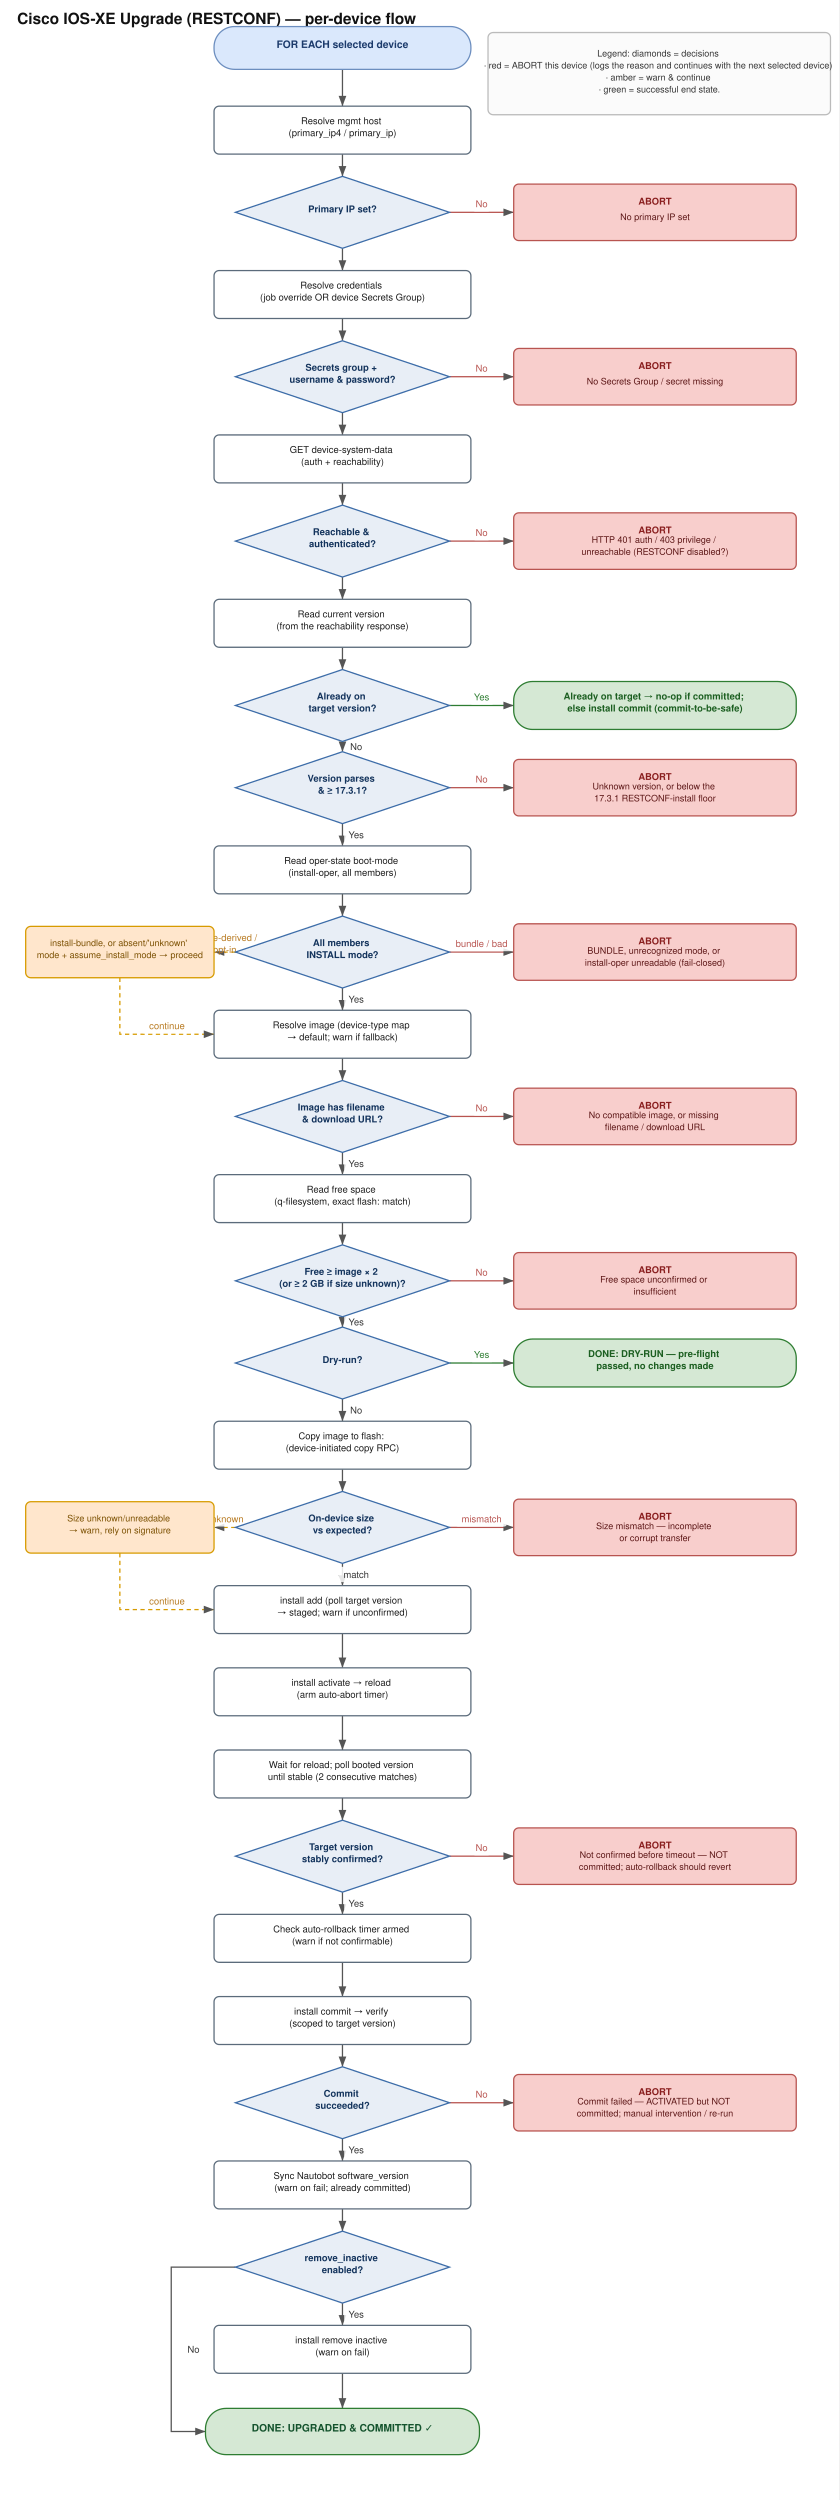
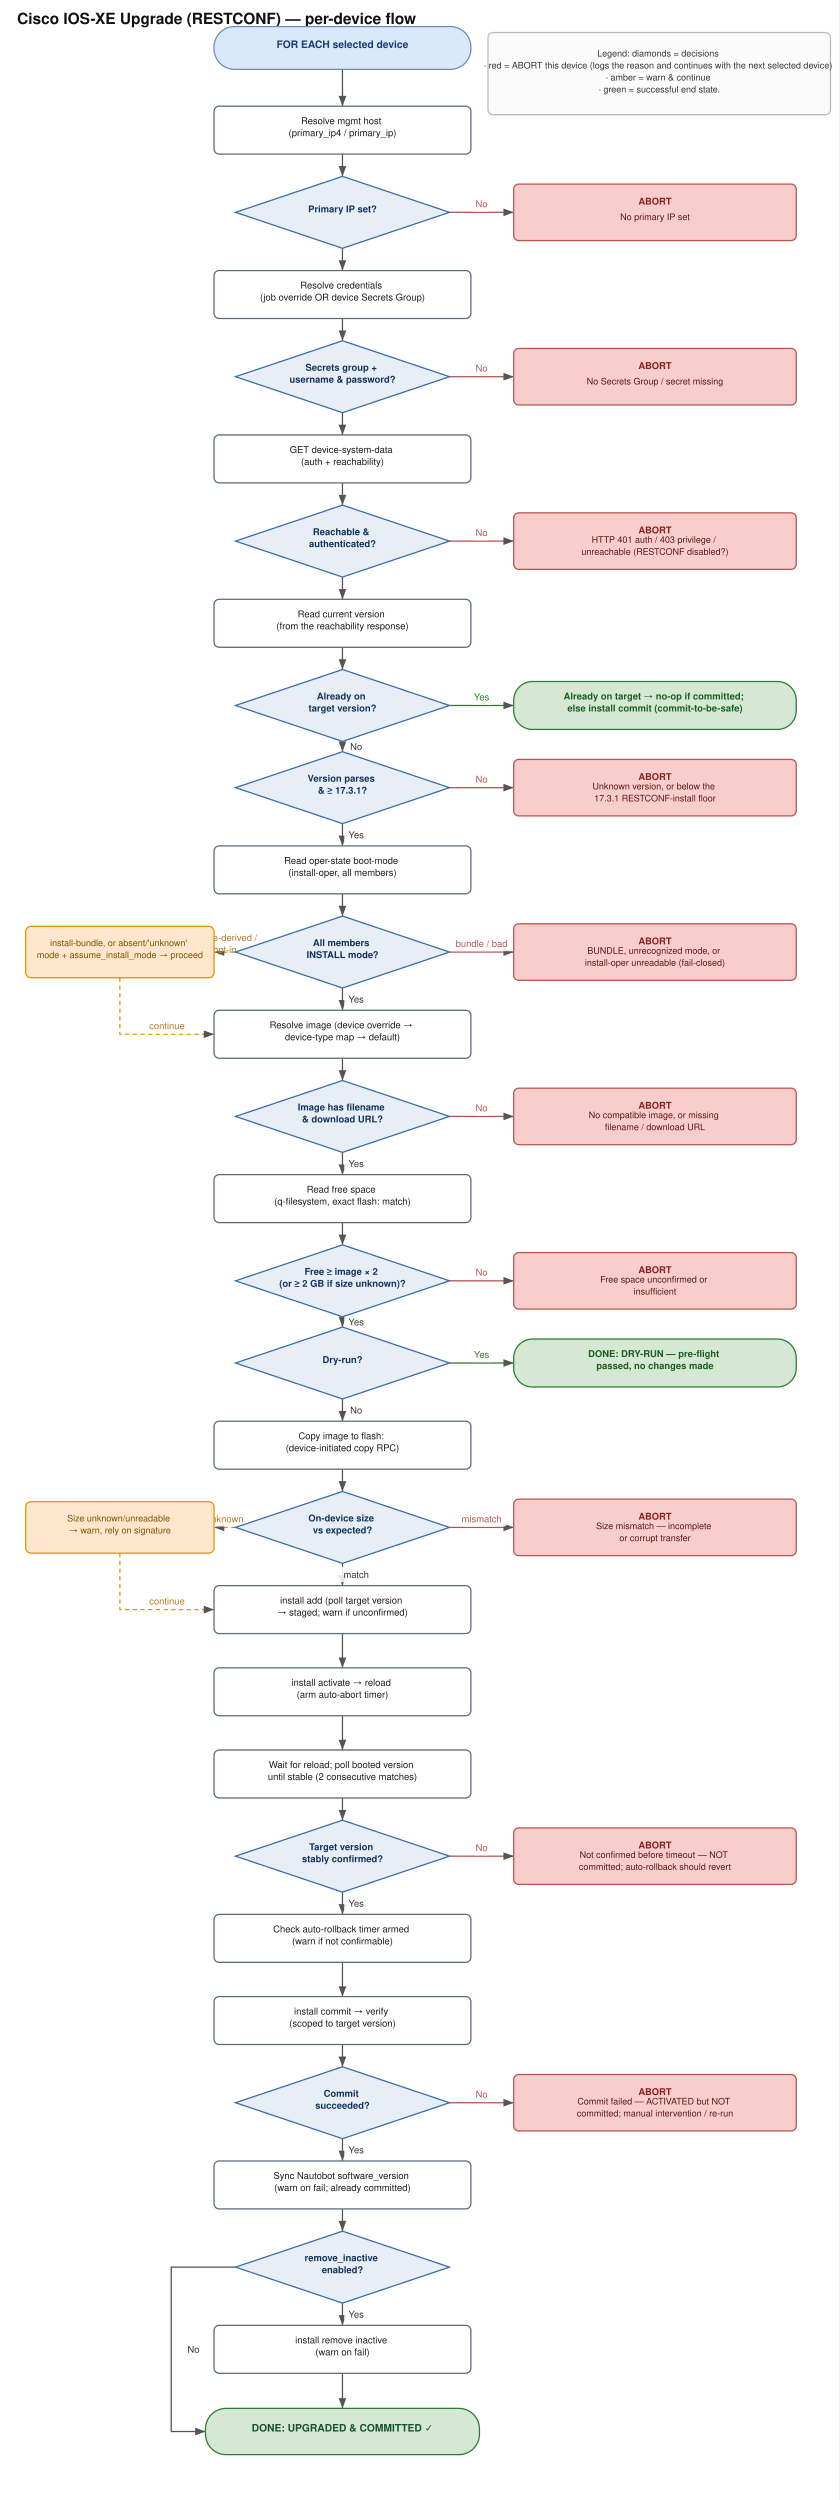
<svg xmlns="http://www.w3.org/2000/svg" viewBox="0 0 980 2920" width="980" height="2920" font-family="Helvetica,Arial,sans-serif">
  <defs>
    <marker id="arrow" markerWidth="10" markerHeight="10" refX="8" refY="3" orient="auto" markerUnits="strokeWidth">
      <path d="M0,0 L8,3 L0,6 z" fill="#555" />
    </marker>
  </defs>
  <rect x="0" y="0" width="980" height="2920" fill="#ffffff" />
  <text x="20" y="28" font-size="18" font-weight="bold" fill="#111">Cisco IOS-XE Upgrade (RESTCONF) — per-device flow</text>
  <rect x="570" y="38" width="400" height="96" rx="6" ry="6" fill="#fbfbfb" stroke="#bbb" stroke-width="1.5" />
  <text x="770" y="66" text-anchor="middle" font-family="Helvetica,Arial,sans-serif" font-size="10.5" fill="#333">
    <tspan x="770" dy="0">Legend:  diamonds = decisions</tspan>
    <tspan x="770" dy="14">· red = ABORT this device (logs the reason and continues with the next selected device)</tspan>
    <tspan x="770" dy="14">· amber = warn &amp; continue</tspan>
    <tspan x="770" dy="14">· green = successful end state.</tspan>
  </text>
  <path d="M 400 81 L 400 124" fill="none" stroke="#555" stroke-width="1.5" marker-end="url(#arrow)" />
  <path d="M 400 180 L 400 206" fill="none" stroke="#555" stroke-width="1.5" marker-end="url(#arrow)" />
  <path d="M 400 290 L 400 316" fill="none" stroke="#555" stroke-width="1.5" marker-end="url(#arrow)" />
  <path d="M 400 372 L 400 398" fill="none" stroke="#555" stroke-width="1.5" marker-end="url(#arrow)" />
  <path d="M 400 482 L 400 508" fill="none" stroke="#555" stroke-width="1.5" marker-end="url(#arrow)" />
  <path d="M 400 564 L 400 590" fill="none" stroke="#555" stroke-width="1.5" marker-end="url(#arrow)" />
  <path d="M 400 674 L 400 700" fill="none" stroke="#555" stroke-width="1.5" marker-end="url(#arrow)" />
  <path d="M 400 756 L 400 782" fill="none" stroke="#555" stroke-width="1.5" marker-end="url(#arrow)" />
  <path d="M 400 866 L 400 878" fill="none" stroke="#555" stroke-width="1.5" marker-end="url(#arrow)" />
  <rect x="406" y="863" width="21" height="18" rx="3" fill="#ffffff" fill-opacity="0.85" stroke="none" />
  <text x="416" y="876" text-anchor="middle" font-family="Helvetica,Arial,sans-serif" font-size="11" fill="#333">
    <tspan x="416" dy="0">No</tspan>
  </text>
  <path d="M 400 962 L 400 988" fill="none" stroke="#555" stroke-width="1.5" marker-end="url(#arrow)" />
  <rect x="402" y="966" width="28" height="18" rx="3" fill="#ffffff" fill-opacity="0.85" stroke="none" />
  <text x="416" y="979" text-anchor="middle" font-family="Helvetica,Arial,sans-serif" font-size="11" fill="#333">
    <tspan x="416" dy="0">Yes</tspan>
  </text>
  <path d="M 400 1044 L 400 1070" fill="none" stroke="#555" stroke-width="1.5" marker-end="url(#arrow)" />
  <path d="M 400 1154 L 400 1180" fill="none" stroke="#555" stroke-width="1.5" marker-end="url(#arrow)" />
  <rect x="402" y="1158" width="28" height="18" rx="3" fill="#ffffff" fill-opacity="0.85" stroke="none" />
  <text x="416" y="1171" text-anchor="middle" font-family="Helvetica,Arial,sans-serif" font-size="11" fill="#333">
    <tspan x="416" dy="0">Yes</tspan>
  </text>
  <path d="M 400 1236 L 400 1262" fill="none" stroke="#555" stroke-width="1.5" marker-end="url(#arrow)" />
  <path d="M 400 1346 L 400 1372" fill="none" stroke="#555" stroke-width="1.5" marker-end="url(#arrow)" />
  <rect x="402" y="1350" width="28" height="18" rx="3" fill="#ffffff" fill-opacity="0.85" stroke="none" />
  <text x="416" y="1363" text-anchor="middle" font-family="Helvetica,Arial,sans-serif" font-size="11" fill="#333">
    <tspan x="416" dy="0">Yes</tspan>
  </text>
  <path d="M 400 1428 L 400 1454" fill="none" stroke="#555" stroke-width="1.5" marker-end="url(#arrow)" />
  <path d="M 400 1538 L 400 1550" fill="none" stroke="#555" stroke-width="1.5" marker-end="url(#arrow)" />
  <rect x="402" y="1535" width="28" height="18" rx="3" fill="#ffffff" fill-opacity="0.85" stroke="none" />
  <text x="416" y="1548" text-anchor="middle" font-family="Helvetica,Arial,sans-serif" font-size="11" fill="#333">
    <tspan x="416" dy="0">Yes</tspan>
  </text>
  <path d="M 400 1634 L 400 1660" fill="none" stroke="#555" stroke-width="1.5" marker-end="url(#arrow)" />
  <rect x="406" y="1638" width="21" height="18" rx="3" fill="#ffffff" fill-opacity="0.85" stroke="none" />
  <text x="416" y="1651" text-anchor="middle" font-family="Helvetica,Arial,sans-serif" font-size="11" fill="#333">
    <tspan x="416" dy="0">No</tspan>
  </text>
  <path d="M 400 1716 L 400 1742" fill="none" stroke="#555" stroke-width="1.5" marker-end="url(#arrow)" />
  <path d="M 400 1826 L 400 1852" fill="none" stroke="#555" stroke-width="1.5" marker-end="url(#arrow)" />
  <rect x="396" y="1830" width="40" height="18" rx="3" fill="#ffffff" fill-opacity="0.85" stroke="none" />
  <text x="416" y="1843" text-anchor="middle" font-family="Helvetica,Arial,sans-serif" font-size="11" fill="#333">
    <tspan x="416" dy="0">match</tspan>
  </text>
  <path d="M 400 1908 L 400 1948" fill="none" stroke="#555" stroke-width="1.5" marker-end="url(#arrow)" />
  <path d="M 400 2004 L 400 2044" fill="none" stroke="#555" stroke-width="1.5" marker-end="url(#arrow)" />
  <path d="M 400 2100 L 400 2126" fill="none" stroke="#555" stroke-width="1.5" marker-end="url(#arrow)" />
  <path d="M 400 2210 L 400 2236" fill="none" stroke="#555" stroke-width="1.5" marker-end="url(#arrow)" />
  <rect x="402" y="2214" width="28" height="18" rx="3" fill="#ffffff" fill-opacity="0.85" stroke="none" />
  <text x="416" y="2227" text-anchor="middle" font-family="Helvetica,Arial,sans-serif" font-size="11" fill="#333">
    <tspan x="416" dy="0">Yes</tspan>
  </text>
  <path d="M 400 2292 L 400 2332" fill="none" stroke="#555" stroke-width="1.5" marker-end="url(#arrow)" />
  <path d="M 400 2388 L 400 2414" fill="none" stroke="#555" stroke-width="1.5" marker-end="url(#arrow)" />
  <path d="M 400 2498 L 400 2524" fill="none" stroke="#555" stroke-width="1.5" marker-end="url(#arrow)" />
  <rect x="402" y="2502" width="28" height="18" rx="3" fill="#ffffff" fill-opacity="0.85" stroke="none" />
  <text x="416" y="2515" text-anchor="middle" font-family="Helvetica,Arial,sans-serif" font-size="11" fill="#333">
    <tspan x="416" dy="0">Yes</tspan>
  </text>
  <path d="M 400 2580 L 400 2606" fill="none" stroke="#555" stroke-width="1.5" marker-end="url(#arrow)" />
  <path d="M 400 2690 L 400 2716" fill="none" stroke="#555" stroke-width="1.5" marker-end="url(#arrow)" />
  <rect x="402" y="2694" width="28" height="18" rx="3" fill="#ffffff" fill-opacity="0.85" stroke="none" />
  <text x="416" y="2707" text-anchor="middle" font-family="Helvetica,Arial,sans-serif" font-size="11" fill="#333">
    <tspan x="416" dy="0">Yes</tspan>
  </text>
  <path d="M 400 2772 L 400 2813" fill="none" stroke="#555" stroke-width="1.5" marker-end="url(#arrow)" />
  <path d="M 275 2648 L 200 2648 L 200 2840 L 240 2840" fill="none" stroke="#555" stroke-width="1.5" marker-end="url(#arrow)" />
  <rect x="216" y="2735" width="21" height="18" rx="3" fill="#ffffff" fill-opacity="0.85" stroke="none" />
  <text x="226" y="2748" text-anchor="middle" font-family="Helvetica,Arial,sans-serif" font-size="11" fill="#333">
    <tspan x="226" dy="0">No</tspan>
  </text>
  <path d="M 525 248 L 600 248" fill="none" stroke="#B85450" stroke-width="1.5" marker-end="url(#arrow)" />
  <rect x="552" y="229" width="21" height="18" rx="3" fill="#ffffff" fill-opacity="0.85" stroke="none" />
  <text x="562.5" y="242" text-anchor="middle" font-family="Helvetica,Arial,sans-serif" font-size="11" fill="#B85450">
    <tspan x="562.5" dy="0">No</tspan>
  </text>
  <rect x="600" y="215" width="330" height="66" rx="6" ry="6" fill="#F8CECC" stroke="#B85450" stroke-width="1.5" />
  <text x="765.0" y="239" text-anchor="middle" font-family="Helvetica,Arial,sans-serif" font-size="11" font-weight="bold" fill="#8a1f1f">
    <tspan x="765.0" dy="0">ABORT</tspan>
  </text>
  <text x="765.0" y="257" text-anchor="middle" font-family="Helvetica,Arial,sans-serif" font-size="10.5" fill="#5b1414">
    <tspan x="765.0" dy="0">No primary IP set</tspan>
  </text>
  <path d="M 525 440 L 600 440" fill="none" stroke="#B85450" stroke-width="1.5" marker-end="url(#arrow)" />
  <rect x="552" y="421" width="21" height="18" rx="3" fill="#ffffff" fill-opacity="0.85" stroke="none" />
  <text x="562.5" y="434" text-anchor="middle" font-family="Helvetica,Arial,sans-serif" font-size="11" fill="#B85450">
    <tspan x="562.5" dy="0">No</tspan>
  </text>
  <rect x="600" y="407" width="330" height="66" rx="6" ry="6" fill="#F8CECC" stroke="#B85450" stroke-width="1.5" />
  <text x="765.0" y="431" text-anchor="middle" font-family="Helvetica,Arial,sans-serif" font-size="11" font-weight="bold" fill="#8a1f1f">
    <tspan x="765.0" dy="0">ABORT</tspan>
  </text>
  <text x="765.0" y="449" text-anchor="middle" font-family="Helvetica,Arial,sans-serif" font-size="10.5" fill="#5b1414">
    <tspan x="765.0" dy="0">No Secrets Group / secret missing</tspan>
  </text>
  <path d="M 525 632 L 600 632" fill="none" stroke="#B85450" stroke-width="1.5" marker-end="url(#arrow)" />
  <rect x="552" y="613" width="21" height="18" rx="3" fill="#ffffff" fill-opacity="0.85" stroke="none" />
  <text x="562.5" y="626" text-anchor="middle" font-family="Helvetica,Arial,sans-serif" font-size="11" fill="#B85450">
    <tspan x="562.5" dy="0">No</tspan>
  </text>
  <rect x="600" y="599" width="330" height="66" rx="6" ry="6" fill="#F8CECC" stroke="#B85450" stroke-width="1.5" />
  <text x="765.0" y="623" text-anchor="middle" font-family="Helvetica,Arial,sans-serif" font-size="11" font-weight="bold" fill="#8a1f1f">
    <tspan x="765.0" dy="0">ABORT</tspan>
  </text>
  <text x="765.0" y="634" text-anchor="middle" font-family="Helvetica,Arial,sans-serif" font-size="10.5" fill="#5b1414">
    <tspan x="765.0" dy="0">HTTP 401 auth / 403 privilege /</tspan>
    <tspan x="765.0" dy="14">unreachable (RESTCONF disabled?)</tspan>
  </text>
  <path d="M 525 824 L 600 824" fill="none" stroke="#2E7D32" stroke-width="1.5" marker-end="url(#arrow)" />
  <rect x="549" y="805" width="28" height="18" rx="3" fill="#ffffff" fill-opacity="0.85" stroke="none" />
  <text x="562.5" y="818" text-anchor="middle" font-family="Helvetica,Arial,sans-serif" font-size="11" fill="#2E7D32">
    <tspan x="562.5" dy="0">Yes</tspan>
  </text>
  <rect x="600" y="796" width="330" height="56" rx="22" ry="22" fill="#D5E8D4" stroke="#2E7D32" stroke-width="1.5" />
  <text x="765.0" y="817" text-anchor="middle" font-family="Helvetica,Arial,sans-serif" font-size="11" font-weight="bold" fill="#1b5e20">
    <tspan x="765.0" dy="0">Already on target → no-op if committed;</tspan>
    <tspan x="765.0" dy="14">else install commit (commit-to-be-safe)</tspan>
  </text>
  <path d="M 525 920 L 600 920" fill="none" stroke="#B85450" stroke-width="1.5" marker-end="url(#arrow)" />
  <rect x="552" y="901" width="21" height="18" rx="3" fill="#ffffff" fill-opacity="0.85" stroke="none" />
  <text x="562.5" y="914" text-anchor="middle" font-family="Helvetica,Arial,sans-serif" font-size="11" fill="#B85450">
    <tspan x="562.5" dy="0">No</tspan>
  </text>
  <rect x="600" y="887" width="330" height="66" rx="6" ry="6" fill="#F8CECC" stroke="#B85450" stroke-width="1.5" />
  <text x="765.0" y="911" text-anchor="middle" font-family="Helvetica,Arial,sans-serif" font-size="11" font-weight="bold" fill="#8a1f1f">
    <tspan x="765.0" dy="0">ABORT</tspan>
  </text>
  <text x="765.0" y="922" text-anchor="middle" font-family="Helvetica,Arial,sans-serif" font-size="10.5" fill="#5b1414">
    <tspan x="765.0" dy="0">Unknown version, or below the</tspan>
    <tspan x="765.0" dy="14">17.3.1 RESTCONF-install floor</tspan>
  </text>
  <path d="M 525 1112 L 600 1112" fill="none" stroke="#B85450" stroke-width="1.5" marker-end="url(#arrow)" />
  <rect x="520" y="1093" width="86" height="18" rx="3" fill="#ffffff" fill-opacity="0.85" stroke="none" />
  <text x="562.5" y="1106" text-anchor="middle" font-family="Helvetica,Arial,sans-serif" font-size="11" fill="#B85450">
    <tspan x="562.5" dy="0">bundle / bad</tspan>
  </text>
  <rect x="600" y="1079" width="330" height="66" rx="6" ry="6" fill="#F8CECC" stroke="#B85450" stroke-width="1.5" />
  <text x="765.0" y="1103" text-anchor="middle" font-family="Helvetica,Arial,sans-serif" font-size="11" font-weight="bold" fill="#8a1f1f">
    <tspan x="765.0" dy="0">ABORT</tspan>
  </text>
  <text x="765.0" y="1114" text-anchor="middle" font-family="Helvetica,Arial,sans-serif" font-size="10.5" fill="#5b1414">
    <tspan x="765.0" dy="0">BUNDLE, unrecognized mode, or</tspan>
    <tspan x="765.0" dy="14">install-oper unreadable (fail-closed)</tspan>
  </text>
  <path d="M 275 1112 L 250 1112" fill="none" stroke="#D79B00" stroke-width="1.5" stroke-dasharray="5,4" marker-end="url(#arrow)" />
  <rect x="184" y="1093" width="158" height="18" rx="3" fill="#ffffff" fill-opacity="0.85" stroke="none" />
  <text x="262.5" y="1099" text-anchor="middle" font-family="Helvetica,Arial,sans-serif" font-size="11" fill="#B7791f">
    <tspan x="262.5" dy="0">bundle-derived /</tspan>
    <tspan x="262.5" dy="14">opt-in</tspan>
  </text>
  <rect x="30" y="1082" width="220" height="60" rx="6" ry="6" fill="#FFE6CC" stroke="#D79B00" stroke-width="1.5" />
  <text x="140.0" y="1105" text-anchor="middle" font-family="Helvetica,Arial,sans-serif" font-size="10.5" fill="#7a4f00">
    <tspan x="140.0" dy="0">install-bundle, or absent/'unknown'</tspan>
    <tspan x="140.0" dy="14">mode + assume_install_mode → proceed</tspan>
  </text>
  <path d="M 140 1142 L 140 1208 L 250 1208" fill="none" stroke="#D79B00" stroke-width="1.5" stroke-dasharray="5,4" marker-end="url(#arrow)" />
  <rect x="165" y="1189" width="60" height="18" rx="3" fill="#ffffff" fill-opacity="0.85" stroke="none" />
  <text x="195.0" y="1202" text-anchor="middle" font-family="Helvetica,Arial,sans-serif" font-size="11" fill="#B7791f">
    <tspan x="195.0" dy="0">continue</tspan>
  </text>
  <path d="M 525 1304 L 600 1304" fill="none" stroke="#B85450" stroke-width="1.5" marker-end="url(#arrow)" />
  <rect x="552" y="1285" width="21" height="18" rx="3" fill="#ffffff" fill-opacity="0.85" stroke="none" />
  <text x="562.5" y="1298" text-anchor="middle" font-family="Helvetica,Arial,sans-serif" font-size="11" fill="#B85450">
    <tspan x="562.5" dy="0">No</tspan>
  </text>
  <rect x="600" y="1271" width="330" height="66" rx="6" ry="6" fill="#F8CECC" stroke="#B85450" stroke-width="1.5" />
  <text x="765.0" y="1295" text-anchor="middle" font-family="Helvetica,Arial,sans-serif" font-size="11" font-weight="bold" fill="#8a1f1f">
    <tspan x="765.0" dy="0">ABORT</tspan>
  </text>
  <text x="765.0" y="1306" text-anchor="middle" font-family="Helvetica,Arial,sans-serif" font-size="10.5" fill="#5b1414">
    <tspan x="765.0" dy="0">No compatible image, or missing</tspan>
    <tspan x="765.0" dy="14">filename / download URL</tspan>
  </text>
  <path d="M 525 1496 L 600 1496" fill="none" stroke="#B85450" stroke-width="1.5" marker-end="url(#arrow)" />
  <rect x="552" y="1477" width="21" height="18" rx="3" fill="#ffffff" fill-opacity="0.85" stroke="none" />
  <text x="562.5" y="1490" text-anchor="middle" font-family="Helvetica,Arial,sans-serif" font-size="11" fill="#B85450">
    <tspan x="562.5" dy="0">No</tspan>
  </text>
  <rect x="600" y="1463" width="330" height="66" rx="6" ry="6" fill="#F8CECC" stroke="#B85450" stroke-width="1.5" />
  <text x="765.0" y="1487" text-anchor="middle" font-family="Helvetica,Arial,sans-serif" font-size="11" font-weight="bold" fill="#8a1f1f">
    <tspan x="765.0" dy="0">ABORT</tspan>
  </text>
  <text x="765.0" y="1498" text-anchor="middle" font-family="Helvetica,Arial,sans-serif" font-size="10.5" fill="#5b1414">
    <tspan x="765.0" dy="0">Free space unconfirmed or</tspan>
    <tspan x="765.0" dy="14">insufficient</tspan>
  </text>
  <path d="M 525 1592 L 600 1592" fill="none" stroke="#2E7D32" stroke-width="1.5" marker-end="url(#arrow)" />
  <rect x="549" y="1573" width="28" height="18" rx="3" fill="#ffffff" fill-opacity="0.85" stroke="none" />
  <text x="562.5" y="1586" text-anchor="middle" font-family="Helvetica,Arial,sans-serif" font-size="11" fill="#2E7D32">
    <tspan x="562.5" dy="0">Yes</tspan>
  </text>
  <rect x="600" y="1564" width="330" height="56" rx="22" ry="22" fill="#D5E8D4" stroke="#2E7D32" stroke-width="1.5" />
  <text x="765.0" y="1585" text-anchor="middle" font-family="Helvetica,Arial,sans-serif" font-size="11" font-weight="bold" fill="#1b5e20">
    <tspan x="765.0" dy="0">DONE: DRY-RUN — pre-flight</tspan>
    <tspan x="765.0" dy="14">passed, no changes made</tspan>
  </text>
  <path d="M 525 1784 L 600 1784" fill="none" stroke="#B85450" stroke-width="1.5" marker-end="url(#arrow)" />
  <rect x="532" y="1765" width="60" height="18" rx="3" fill="#ffffff" fill-opacity="0.85" stroke="none" />
  <text x="562.5" y="1778" text-anchor="middle" font-family="Helvetica,Arial,sans-serif" font-size="11" fill="#B85450">
    <tspan x="562.5" dy="0">mismatch</tspan>
  </text>
  <rect x="600" y="1751" width="330" height="66" rx="6" ry="6" fill="#F8CECC" stroke="#B85450" stroke-width="1.5" />
  <text x="765.0" y="1775" text-anchor="middle" font-family="Helvetica,Arial,sans-serif" font-size="11" font-weight="bold" fill="#8a1f1f">
    <tspan x="765.0" dy="0">ABORT</tspan>
  </text>
  <text x="765.0" y="1786" text-anchor="middle" font-family="Helvetica,Arial,sans-serif" font-size="10.5" fill="#5b1414">
    <tspan x="765.0" dy="0">Size mismatch — incomplete</tspan>
    <tspan x="765.0" dy="14">or corrupt transfer</tspan>
  </text>
  <path d="M 275 1784 L 250 1784" fill="none" stroke="#D79B00" stroke-width="1.5" stroke-dasharray="5,4" marker-end="url(#arrow)" />
  <rect x="236" y="1765" width="54" height="18" rx="3" fill="#ffffff" fill-opacity="0.85" stroke="none" />
  <text x="262.5" y="1778" text-anchor="middle" font-family="Helvetica,Arial,sans-serif" font-size="11" fill="#B7791f">
    <tspan x="262.5" dy="0">unknown</tspan>
  </text>
  <rect x="30" y="1754" width="220" height="60" rx="6" ry="6" fill="#FFE6CC" stroke="#D79B00" stroke-width="1.5" />
  <text x="140.0" y="1777" text-anchor="middle" font-family="Helvetica,Arial,sans-serif" font-size="10.5" fill="#7a4f00">
    <tspan x="140.0" dy="0">Size unknown/unreadable</tspan>
    <tspan x="140.0" dy="14">→ warn, rely on signature</tspan>
  </text>
  <path d="M 140 1814 L 140 1880 L 250 1880" fill="none" stroke="#D79B00" stroke-width="1.5" stroke-dasharray="5,4" marker-end="url(#arrow)" />
  <rect x="165" y="1861" width="60" height="18" rx="3" fill="#ffffff" fill-opacity="0.85" stroke="none" />
  <text x="195.0" y="1874" text-anchor="middle" font-family="Helvetica,Arial,sans-serif" font-size="11" fill="#B7791f">
    <tspan x="195.0" dy="0">continue</tspan>
  </text>
  <path d="M 525 2168 L 600 2168" fill="none" stroke="#B85450" stroke-width="1.5" marker-end="url(#arrow)" />
  <rect x="552" y="2149" width="21" height="18" rx="3" fill="#ffffff" fill-opacity="0.85" stroke="none" />
  <text x="562.5" y="2162" text-anchor="middle" font-family="Helvetica,Arial,sans-serif" font-size="11" fill="#B85450">
    <tspan x="562.5" dy="0">No</tspan>
  </text>
  <rect x="600" y="2135" width="330" height="66" rx="6" ry="6" fill="#F8CECC" stroke="#B85450" stroke-width="1.5" />
  <text x="765.0" y="2159" text-anchor="middle" font-family="Helvetica,Arial,sans-serif" font-size="11" font-weight="bold" fill="#8a1f1f">
    <tspan x="765.0" dy="0">ABORT</tspan>
  </text>
  <text x="765.0" y="2170" text-anchor="middle" font-family="Helvetica,Arial,sans-serif" font-size="10.5" fill="#5b1414">
    <tspan x="765.0" dy="0">Not confirmed before timeout — NOT</tspan>
    <tspan x="765.0" dy="14">committed; auto-rollback should revert</tspan>
  </text>
  <path d="M 525 2456 L 600 2456" fill="none" stroke="#B85450" stroke-width="1.5" marker-end="url(#arrow)" />
  <rect x="552" y="2437" width="21" height="18" rx="3" fill="#ffffff" fill-opacity="0.85" stroke="none" />
  <text x="562.5" y="2450" text-anchor="middle" font-family="Helvetica,Arial,sans-serif" font-size="11" fill="#B85450">
    <tspan x="562.5" dy="0">No</tspan>
  </text>
  <rect x="600" y="2423" width="330" height="66" rx="6" ry="6" fill="#F8CECC" stroke="#B85450" stroke-width="1.5" />
  <text x="765.0" y="2447" text-anchor="middle" font-family="Helvetica,Arial,sans-serif" font-size="11" font-weight="bold" fill="#8a1f1f">
    <tspan x="765.0" dy="0">ABORT</tspan>
  </text>
  <text x="765.0" y="2458" text-anchor="middle" font-family="Helvetica,Arial,sans-serif" font-size="10.5" fill="#5b1414">
    <tspan x="765.0" dy="0">Commit failed — ACTIVATED but NOT</tspan>
    <tspan x="765.0" dy="14">committed; manual intervention / re-run</tspan>
  </text>
  <rect x="250" y="31" width="300" height="50" rx="24" ry="24" fill="#DAE8FC" stroke="#6C8EBF" stroke-width="1.5" />
  <text x="400" y="56" text-anchor="middle" font-family="Helvetica,Arial,sans-serif" font-size="12" font-weight="bold" fill="#1b3a6b">
    <tspan x="400" dy="0">FOR EACH selected device</tspan>
  </text>
  <rect x="250" y="124" width="300" height="56" rx="6" ry="6" fill="#FFFFFF" stroke="#5B6B7B" stroke-width="1.5" />
  <text x="400" y="145" text-anchor="middle" font-family="Helvetica,Arial,sans-serif" font-size="11" fill="#1a1a1a">
    <tspan x="400" dy="0">Resolve mgmt host</tspan>
    <tspan x="400" dy="14">(primary_ip4 / primary_ip)</tspan>
  </text>
  <polygon points="400,206.0 525.0,248 400,290.0 275.0,248" fill="#E8EEF6" stroke="#3C6CA8" stroke-width="1.5" />
  <text x="400" y="248" text-anchor="middle" font-family="Helvetica,Arial,sans-serif" font-size="11" font-weight="bold" fill="#13335c">
    <tspan x="400" dy="0">Primary IP set?</tspan>
  </text>
  <rect x="250" y="316" width="300" height="56" rx="6" ry="6" fill="#FFFFFF" stroke="#5B6B7B" stroke-width="1.5" />
  <text x="400" y="337" text-anchor="middle" font-family="Helvetica,Arial,sans-serif" font-size="11" fill="#1a1a1a">
    <tspan x="400" dy="0">Resolve credentials</tspan>
    <tspan x="400" dy="14">(job override OR device Secrets Group)</tspan>
  </text>
  <polygon points="400,398.0 525.0,440 400,482.0 275.0,440" fill="#E8EEF6" stroke="#3C6CA8" stroke-width="1.5" />
  <text x="400" y="433" text-anchor="middle" font-family="Helvetica,Arial,sans-serif" font-size="11" font-weight="bold" fill="#13335c">
    <tspan x="400" dy="0">Secrets group +</tspan>
    <tspan x="400" dy="14">username &amp; password?</tspan>
  </text>
  <rect x="250" y="508" width="300" height="56" rx="6" ry="6" fill="#FFFFFF" stroke="#5B6B7B" stroke-width="1.5" />
  <text x="400" y="529" text-anchor="middle" font-family="Helvetica,Arial,sans-serif" font-size="11" fill="#1a1a1a">
    <tspan x="400" dy="0">GET device-system-data</tspan>
    <tspan x="400" dy="14">(auth + reachability)</tspan>
  </text>
  <polygon points="400,590.0 525.0,632 400,674.0 275.0,632" fill="#E8EEF6" stroke="#3C6CA8" stroke-width="1.5" />
  <text x="400" y="625" text-anchor="middle" font-family="Helvetica,Arial,sans-serif" font-size="11" font-weight="bold" fill="#13335c">
    <tspan x="400" dy="0">Reachable &amp;</tspan>
    <tspan x="400" dy="14">authenticated?</tspan>
  </text>
  <rect x="250" y="700" width="300" height="56" rx="6" ry="6" fill="#FFFFFF" stroke="#5B6B7B" stroke-width="1.5" />
  <text x="400" y="721" text-anchor="middle" font-family="Helvetica,Arial,sans-serif" font-size="11" fill="#1a1a1a">
    <tspan x="400" dy="0">Read current version</tspan>
    <tspan x="400" dy="14">(from the reachability response)</tspan>
  </text>
  <polygon points="400,782.0 525.0,824 400,866.0 275.0,824" fill="#E8EEF6" stroke="#3C6CA8" stroke-width="1.5" />
  <text x="400" y="817" text-anchor="middle" font-family="Helvetica,Arial,sans-serif" font-size="11" font-weight="bold" fill="#13335c">
    <tspan x="400" dy="0">Already on</tspan>
    <tspan x="400" dy="14">target version?</tspan>
  </text>
  <polygon points="400,878.0 525.0,920 400,962.0 275.0,920" fill="#E8EEF6" stroke="#3C6CA8" stroke-width="1.5" />
  <text x="400" y="913" text-anchor="middle" font-family="Helvetica,Arial,sans-serif" font-size="11" font-weight="bold" fill="#13335c">
    <tspan x="400" dy="0">Version parses</tspan>
    <tspan x="400" dy="14">&amp; ≥ 17.3.1?</tspan>
  </text>
  <rect x="250" y="988" width="300" height="56" rx="6" ry="6" fill="#FFFFFF" stroke="#5B6B7B" stroke-width="1.5" />
  <text x="400" y="1009" text-anchor="middle" font-family="Helvetica,Arial,sans-serif" font-size="11" fill="#1a1a1a">
    <tspan x="400" dy="0">Read oper-state boot-mode</tspan>
    <tspan x="400" dy="14">(install-oper, all members)</tspan>
  </text>
  <polygon points="400,1070.0 525.0,1112 400,1154.0 275.0,1112" fill="#E8EEF6" stroke="#3C6CA8" stroke-width="1.5" />
  <text x="400" y="1105" text-anchor="middle" font-family="Helvetica,Arial,sans-serif" font-size="11" font-weight="bold" fill="#13335c">
    <tspan x="400" dy="0">All members</tspan>
    <tspan x="400" dy="14">INSTALL mode?</tspan>
  </text>
  <rect x="250" y="1180" width="300" height="56" rx="6" ry="6" fill="#FFFFFF" stroke="#5B6B7B" stroke-width="1.5" />
  <text x="400" y="1201" text-anchor="middle" font-family="Helvetica,Arial,sans-serif" font-size="11" fill="#1a1a1a">
-     <tspan x="400" dy="0">Resolve image (device-type map</tspan>
-     <tspan x="400" dy="14">→ default; warn if fallback)</tspan>
+     <tspan x="400" dy="0">Resolve image (device override →</tspan>
+     <tspan x="400" dy="14">device-type map → default)</tspan>
  </text>
  <polygon points="400,1262.0 525.0,1304 400,1346.0 275.0,1304" fill="#E8EEF6" stroke="#3C6CA8" stroke-width="1.5" />
  <text x="400" y="1297" text-anchor="middle" font-family="Helvetica,Arial,sans-serif" font-size="11" font-weight="bold" fill="#13335c">
    <tspan x="400" dy="0">Image has filename</tspan>
    <tspan x="400" dy="14">&amp; download URL?</tspan>
  </text>
  <rect x="250" y="1372" width="300" height="56" rx="6" ry="6" fill="#FFFFFF" stroke="#5B6B7B" stroke-width="1.5" />
  <text x="400" y="1393" text-anchor="middle" font-family="Helvetica,Arial,sans-serif" font-size="11" fill="#1a1a1a">
    <tspan x="400" dy="0">Read free space</tspan>
    <tspan x="400" dy="14">(q-filesystem, exact flash: match)</tspan>
  </text>
  <polygon points="400,1454.0 525.0,1496 400,1538.0 275.0,1496" fill="#E8EEF6" stroke="#3C6CA8" stroke-width="1.5" />
  <text x="400" y="1489" text-anchor="middle" font-family="Helvetica,Arial,sans-serif" font-size="11" font-weight="bold" fill="#13335c">
    <tspan x="400" dy="0">Free ≥ image × 2</tspan>
    <tspan x="400" dy="14">(or ≥ 2 GB if size unknown)?</tspan>
  </text>
  <polygon points="400,1550.0 525.0,1592 400,1634.0 275.0,1592" fill="#E8EEF6" stroke="#3C6CA8" stroke-width="1.5" />
  <text x="400" y="1592" text-anchor="middle" font-family="Helvetica,Arial,sans-serif" font-size="11" font-weight="bold" fill="#13335c">
    <tspan x="400" dy="0">Dry-run?</tspan>
  </text>
  <rect x="250" y="1660" width="300" height="56" rx="6" ry="6" fill="#FFFFFF" stroke="#5B6B7B" stroke-width="1.5" />
  <text x="400" y="1681" text-anchor="middle" font-family="Helvetica,Arial,sans-serif" font-size="11" fill="#1a1a1a">
    <tspan x="400" dy="0">Copy image to flash:</tspan>
    <tspan x="400" dy="14">(device-initiated copy RPC)</tspan>
  </text>
  <polygon points="400,1742.0 525.0,1784 400,1826.0 275.0,1784" fill="#E8EEF6" stroke="#3C6CA8" stroke-width="1.5" />
  <text x="400" y="1777" text-anchor="middle" font-family="Helvetica,Arial,sans-serif" font-size="11" font-weight="bold" fill="#13335c">
    <tspan x="400" dy="0">On-device size</tspan>
    <tspan x="400" dy="14">vs expected?</tspan>
  </text>
  <rect x="250" y="1852" width="300" height="56" rx="6" ry="6" fill="#FFFFFF" stroke="#5B6B7B" stroke-width="1.5" />
  <text x="400" y="1873" text-anchor="middle" font-family="Helvetica,Arial,sans-serif" font-size="11" fill="#1a1a1a">
    <tspan x="400" dy="0">install add (poll target version</tspan>
    <tspan x="400" dy="14">→ staged; warn if unconfirmed)</tspan>
  </text>
  <rect x="250" y="1948" width="300" height="56" rx="6" ry="6" fill="#FFFFFF" stroke="#5B6B7B" stroke-width="1.5" />
  <text x="400" y="1969" text-anchor="middle" font-family="Helvetica,Arial,sans-serif" font-size="11" fill="#1a1a1a">
    <tspan x="400" dy="0">install activate → reload</tspan>
    <tspan x="400" dy="14">(arm auto-abort timer)</tspan>
  </text>
  <rect x="250" y="2044" width="300" height="56" rx="6" ry="6" fill="#FFFFFF" stroke="#5B6B7B" stroke-width="1.5" />
  <text x="400" y="2065" text-anchor="middle" font-family="Helvetica,Arial,sans-serif" font-size="11" fill="#1a1a1a">
    <tspan x="400" dy="0">Wait for reload; poll booted version</tspan>
    <tspan x="400" dy="14">until stable (2 consecutive matches)</tspan>
  </text>
  <polygon points="400,2126.0 525.0,2168 400,2210.0 275.0,2168" fill="#E8EEF6" stroke="#3C6CA8" stroke-width="1.5" />
  <text x="400" y="2161" text-anchor="middle" font-family="Helvetica,Arial,sans-serif" font-size="11" font-weight="bold" fill="#13335c">
    <tspan x="400" dy="0">Target version</tspan>
    <tspan x="400" dy="14">stably confirmed?</tspan>
  </text>
  <rect x="250" y="2236" width="300" height="56" rx="6" ry="6" fill="#FFFFFF" stroke="#5B6B7B" stroke-width="1.5" />
  <text x="400" y="2257" text-anchor="middle" font-family="Helvetica,Arial,sans-serif" font-size="11" fill="#1a1a1a">
    <tspan x="400" dy="0">Check auto-rollback timer armed</tspan>
    <tspan x="400" dy="14">(warn if not confirmable)</tspan>
  </text>
  <rect x="250" y="2332" width="300" height="56" rx="6" ry="6" fill="#FFFFFF" stroke="#5B6B7B" stroke-width="1.5" />
  <text x="400" y="2353" text-anchor="middle" font-family="Helvetica,Arial,sans-serif" font-size="11" fill="#1a1a1a">
    <tspan x="400" dy="0">install commit → verify</tspan>
    <tspan x="400" dy="14">(scoped to target version)</tspan>
  </text>
  <polygon points="400,2414.0 525.0,2456 400,2498.0 275.0,2456" fill="#E8EEF6" stroke="#3C6CA8" stroke-width="1.5" />
  <text x="400" y="2449" text-anchor="middle" font-family="Helvetica,Arial,sans-serif" font-size="11" font-weight="bold" fill="#13335c">
    <tspan x="400" dy="0">Commit</tspan>
    <tspan x="400" dy="14">succeeded?</tspan>
  </text>
  <rect x="250" y="2524" width="300" height="56" rx="6" ry="6" fill="#FFFFFF" stroke="#5B6B7B" stroke-width="1.5" />
  <text x="400" y="2545" text-anchor="middle" font-family="Helvetica,Arial,sans-serif" font-size="11" fill="#1a1a1a">
    <tspan x="400" dy="0">Sync Nautobot software_version</tspan>
    <tspan x="400" dy="14">(warn on fail; already committed)</tspan>
  </text>
  <polygon points="400,2606.0 525.0,2648 400,2690.0 275.0,2648" fill="#E8EEF6" stroke="#3C6CA8" stroke-width="1.5" />
  <text x="400" y="2641" text-anchor="middle" font-family="Helvetica,Arial,sans-serif" font-size="11" font-weight="bold" fill="#13335c">
    <tspan x="400" dy="0">remove_inactive</tspan>
    <tspan x="400" dy="14">enabled?</tspan>
  </text>
  <rect x="250" y="2716" width="300" height="56" rx="6" ry="6" fill="#FFFFFF" stroke="#5B6B7B" stroke-width="1.5" />
  <text x="400" y="2737" text-anchor="middle" font-family="Helvetica,Arial,sans-serif" font-size="11" fill="#1a1a1a">
    <tspan x="400" dy="0">install remove inactive</tspan>
    <tspan x="400" dy="14">(warn on fail)</tspan>
  </text>
  <rect x="240" y="2813" width="320" height="54" rx="24" ry="24" fill="#D5E8D4" stroke="#2E7D32" stroke-width="1.5" />
  <text x="400" y="2840" text-anchor="middle" font-family="Helvetica,Arial,sans-serif" font-size="12" font-weight="bold" fill="#14532d">
    <tspan x="400" dy="0">DONE: UPGRADED &amp; COMMITTED ✓</tspan>
  </text>
</svg>
